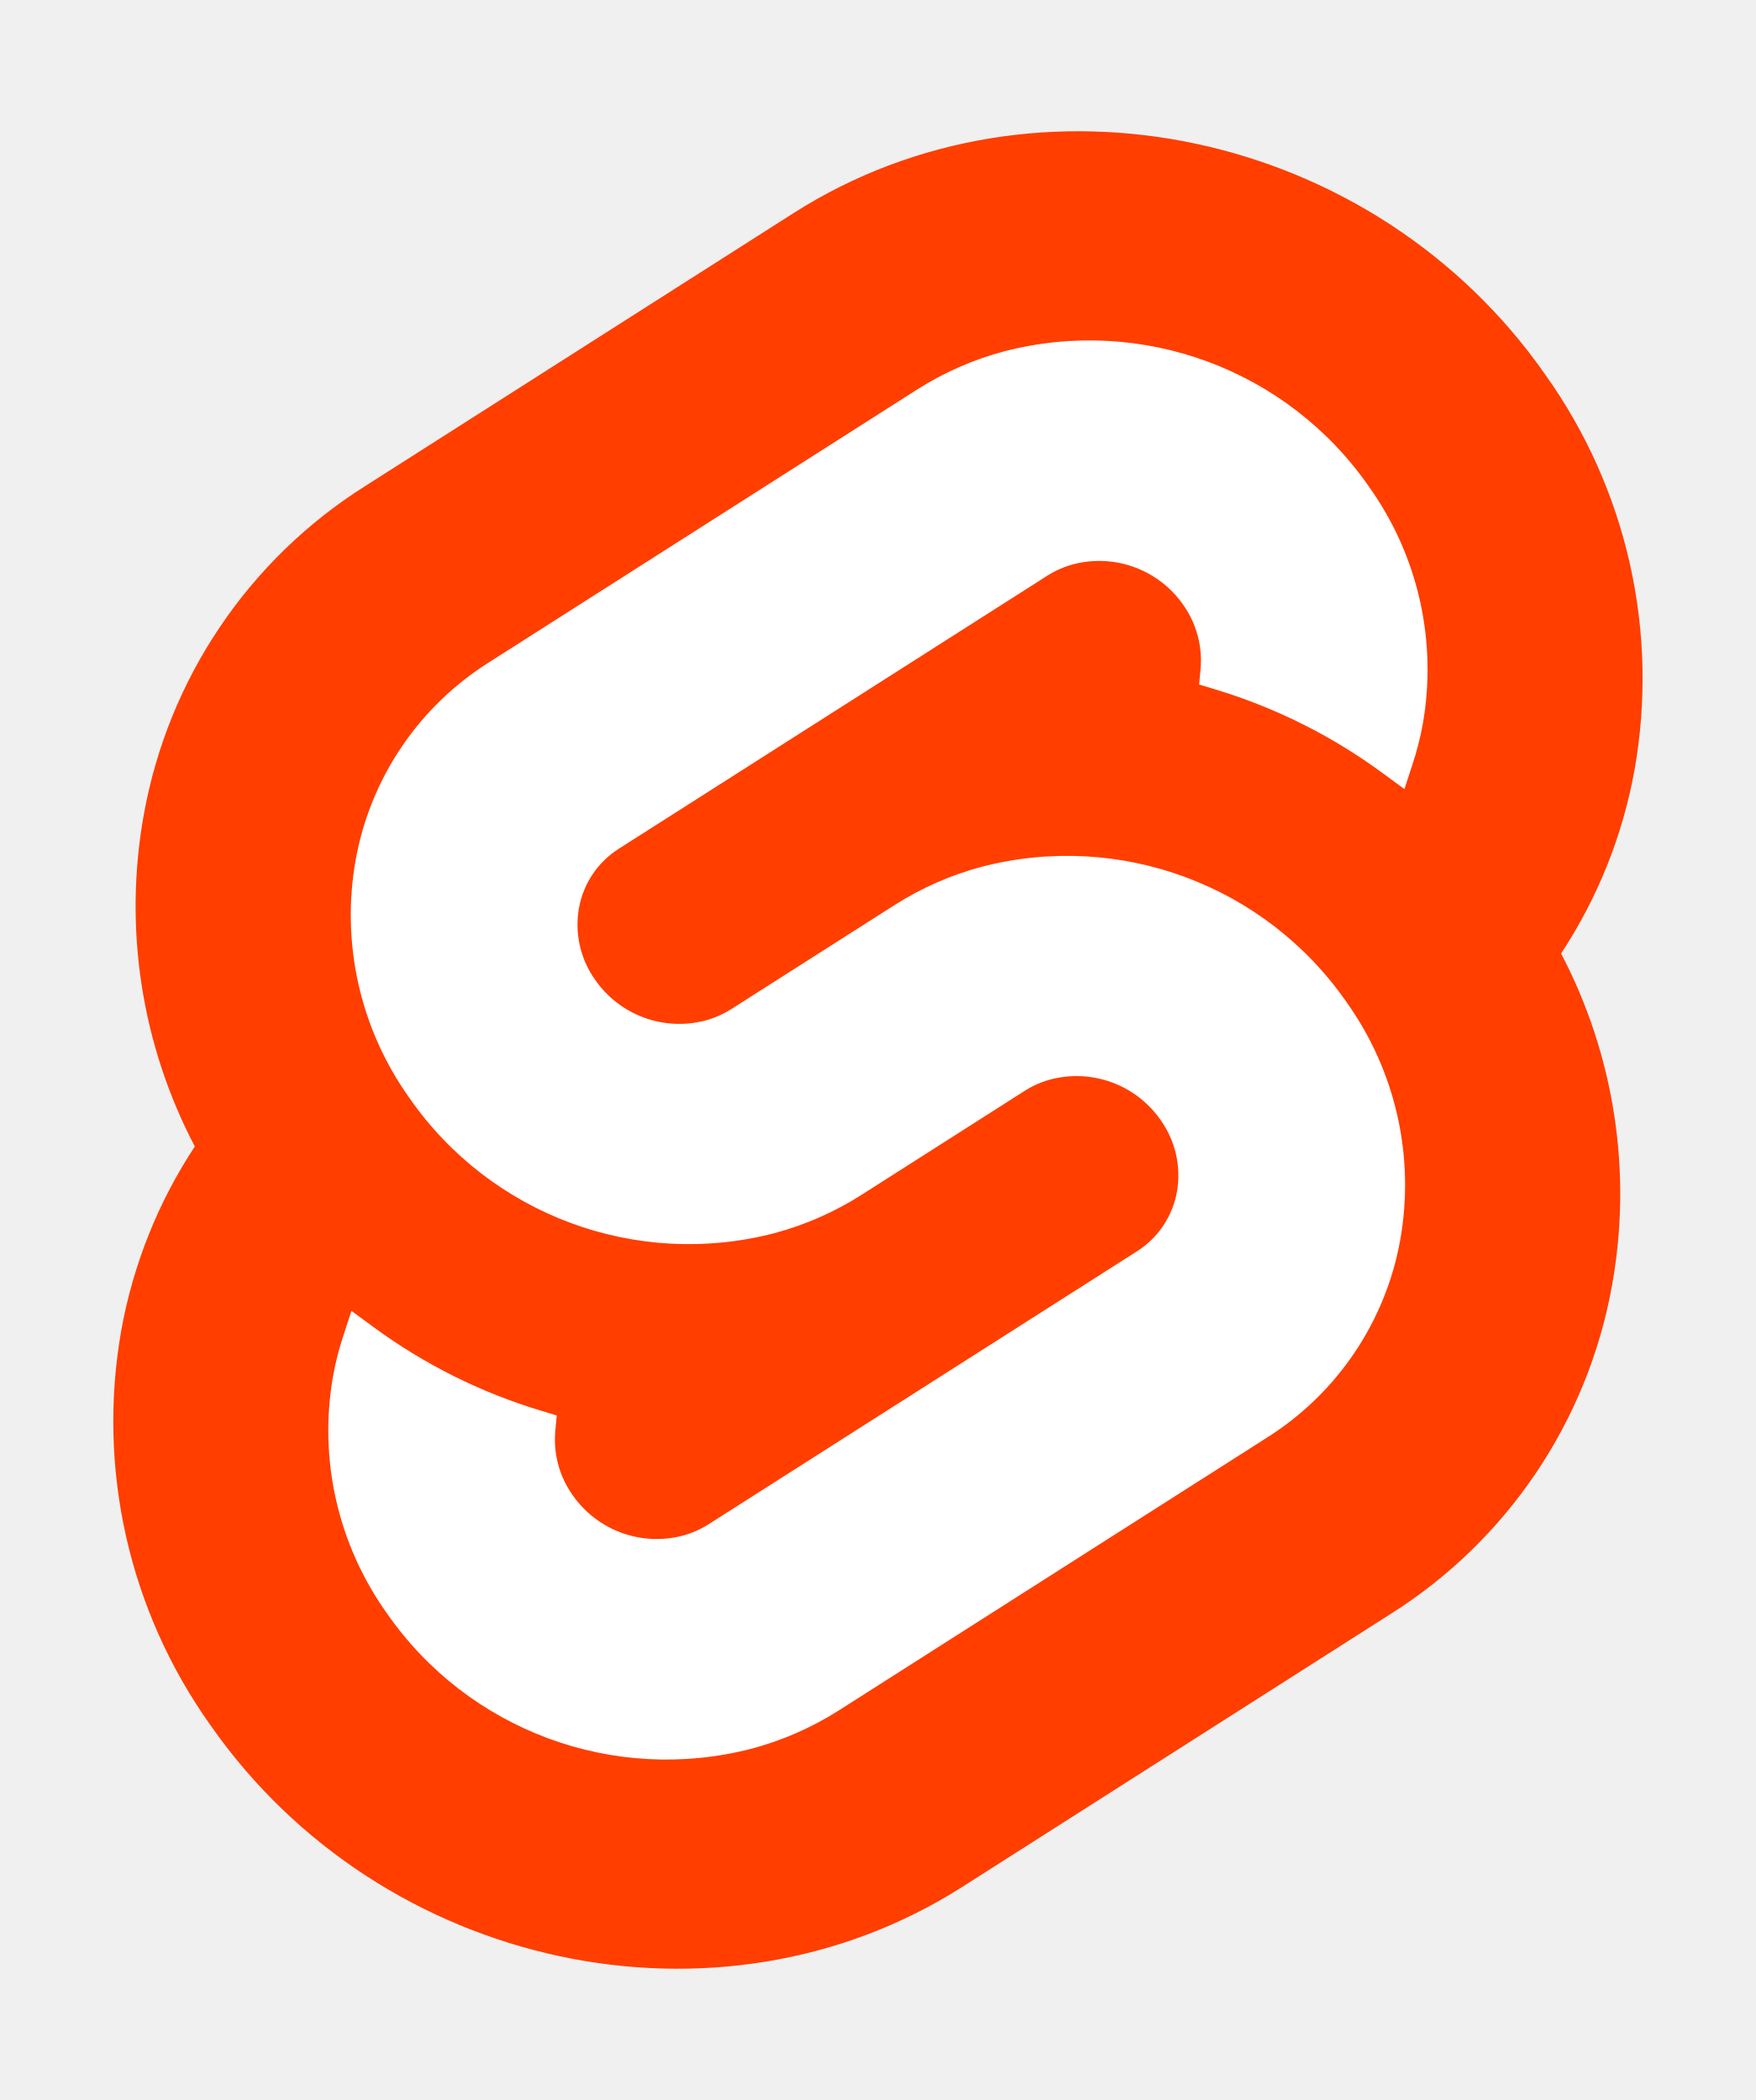
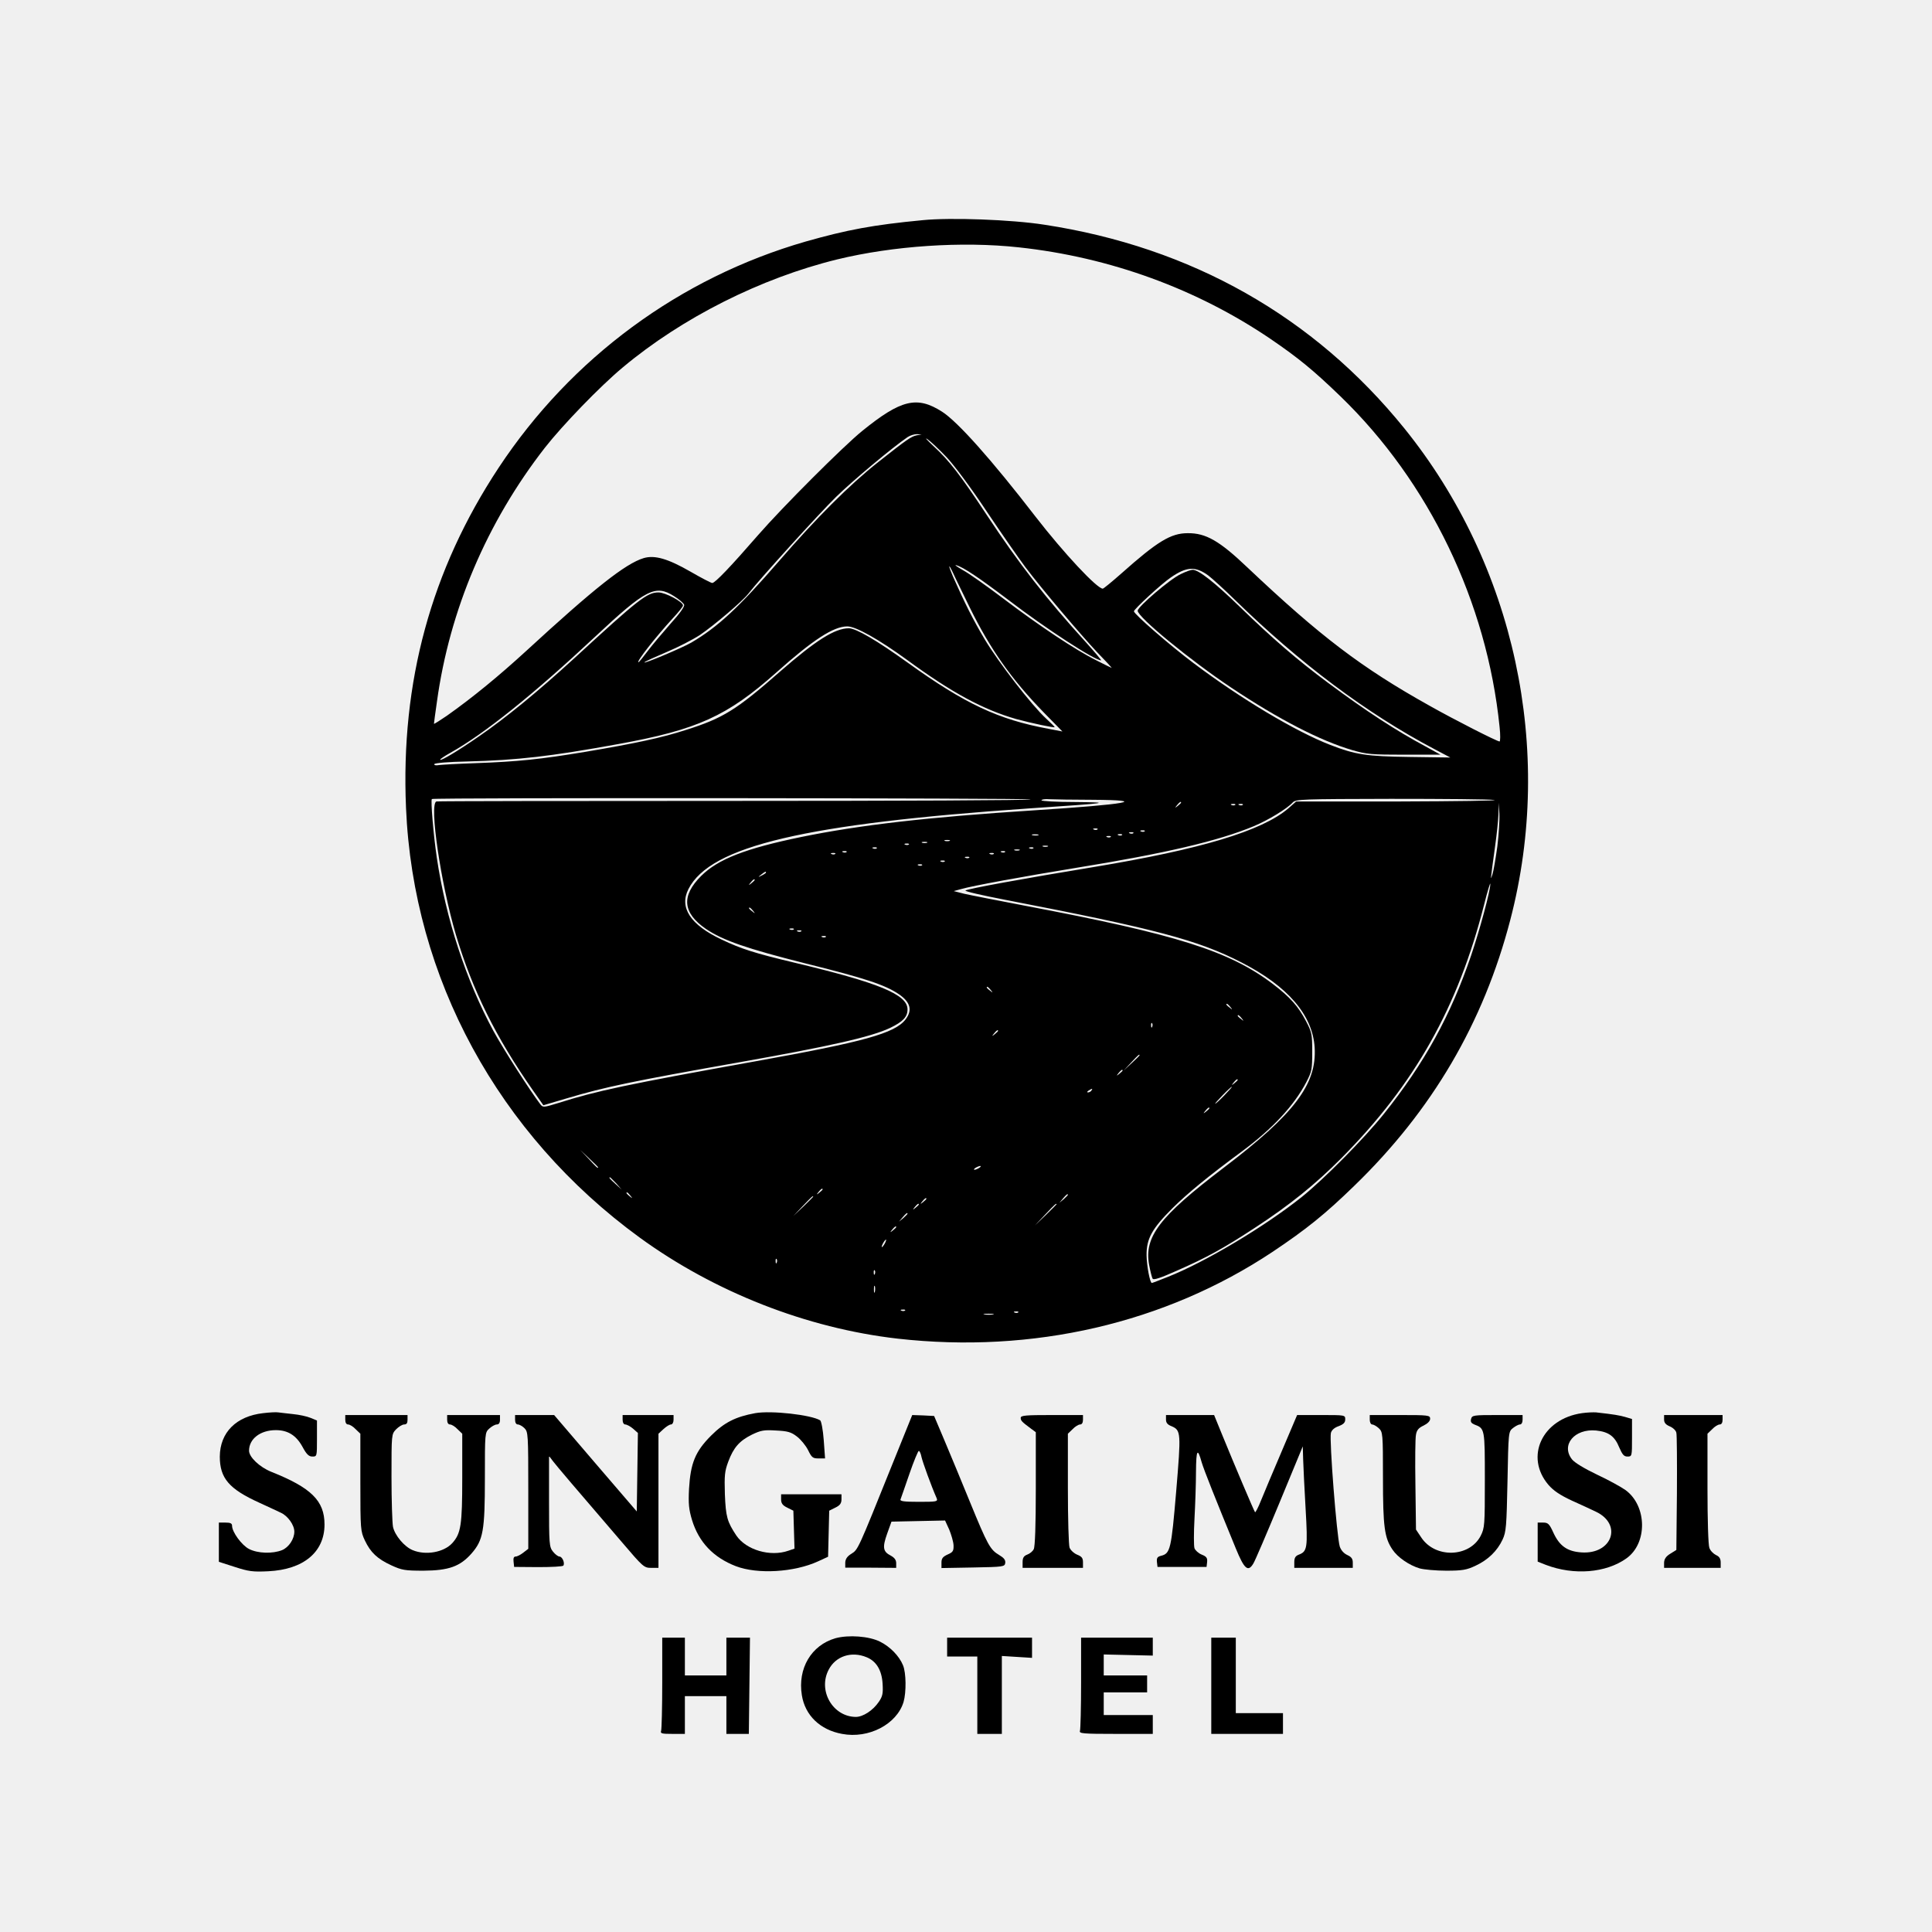
- <svg xmlns="http://www.w3.org/2000/svg" width="107" height="128" viewBox="0 0 107 128">
-   <path d="M94.157 22.819c-10.4-14.885-30.94-19.297-45.792-9.835L22.282 29.608A29.92 29.92 0 0 0 8.764 49.65a31.5 31.5 0 0 0 3.108 20.231 30 30 0 0 0-4.477 11.183 31.9 31.9 0 0 0 5.448 24.116c10.402 14.887 30.942 19.297 45.791 9.835l26.083-16.624A29.92 29.92 0 0 0 98.235 78.35a31.53 31.53 0 0 0-3.105-20.232 30 30 0 0 0 4.474-11.182 31.88 31.88 0 0 0-5.447-24.116" style="fill:#ff3e00" />
-   <path d="M45.817 106.582a20.72 20.72 0 0 1-22.237-8.243 19.17 19.17 0 0 1-3.277-14.503 18 18 0 0 1 .624-2.435l.49-1.498 1.337.981a33.6 33.6 0 0 0 10.203 5.098l.97.294-.09.968a5.85 5.85 0 0 0 1.052 3.878 6.24 6.24 0 0 0 6.695 2.485 5.8 5.8 0 0 0 1.603-.704L69.27 76.28a5.43 5.43 0 0 0 2.45-3.631 5.8 5.8 0 0 0-.987-4.371 6.24 6.24 0 0 0-6.698-2.487 5.7 5.7 0 0 0-1.6.704l-9.953 6.345a19 19 0 0 1-5.296 2.326 20.72 20.72 0 0 1-22.237-8.243 19.17 19.17 0 0 1-3.277-14.502 17.99 17.99 0 0 1 8.13-12.052l26.081-16.623a19 19 0 0 1 5.3-2.329 20.72 20.72 0 0 1 22.237 8.243 19.17 19.17 0 0 1 3.277 14.503 18 18 0 0 1-.624 2.435l-.49 1.498-1.337-.98a33.6 33.6 0 0 0-10.203-5.1l-.97-.294.09-.968a5.86 5.86 0 0 0-1.052-3.878 6.24 6.24 0 0 0-6.696-2.485 5.8 5.8 0 0 0-1.602.704L37.73 51.72a5.42 5.42 0 0 0-2.449 3.63 5.79 5.79 0 0 0 .986 4.372 6.24 6.24 0 0 0 6.698 2.486 5.8 5.8 0 0 0 1.602-.704l9.952-6.342a19 19 0 0 1 5.295-2.328 20.72 20.72 0 0 1 22.237 8.242 19.17 19.17 0 0 1 3.277 14.503 18 18 0 0 1-8.13 12.053l-26.081 16.622a19 19 0 0 1-5.3 2.328" style="fill:#fff" />
+ <svg xmlns="http://www.w3.org/2000/svg" version="1.0" width="1024pt" height="1024pt" viewBox="0 0 1024 1024" preserveAspectRatio="xMidYMid meet">
+   <g transform="translate(0,1024) scale(0.1,-0.1)" fill="#000000" stroke="none">
+     <path d="M4890 9073 c-263 -25 -400 -51 -619 -113 -667 -192 -1243 -616 -1628 -1199 -358 -542 -520 -1136 -491 -1803 38 -901 489 -1731 1238 -2277 397 -289 886 -481 1367 -536 717 -81 1418 81 1988 460 178 119 279 200 433 350 413 400 685 864 827 1410 235 900 23 1881 -562 2605 -479 592 -1128 960 -1908 1079 -173 27 -497 39 -645 24z m510 -144 c483 -52 945 -221 1335 -486 148 -101 227 -166 369 -303 470 -454 777 -1091 844 -1752 5 -43 4 -78 0 -78 -13 0 -241 116 -372 190 -360 201 -579 368 -964 732 -149 142 -221 183 -317 182 -89 0 -160 -43 -351 -213 -51 -45 -95 -81 -99 -81 -31 0 -208 190 -356 381 -233 302 -413 504 -496 557 -133 85 -218 64 -423 -102 -100 -81 -421 -402 -551 -551 -146 -168 -229 -255 -244 -255 -6 0 -58 27 -115 60 -120 69 -190 89 -248 72 -97 -29 -262 -160 -624 -493 -144 -132 -284 -247 -420 -343 -38 -26 -68 -45 -68 -42 0 3 7 56 16 118 67 485 264 949 572 1345 94 120 292 325 412 425 315 264 733 474 1137 573 296 72 662 97 963 64z m-540 -996 c-30 -6 -52 -21 -205 -142 -152 -120 -328 -296 -527 -526 -213 -246 -323 -348 -464 -431 -48 -28 -262 -118 -248 -104 5 5 58 29 117 54 60 25 139 66 176 90 74 50 226 179 257 219 56 73 376 426 465 513 89 87 297 261 379 317 13 9 36 16 50 16 l25 -2 -25 -4z m156 -115 c41 -43 131 -164 214 -289 79 -118 171 -250 204 -294 88 -117 292 -357 382 -453 44 -45 78 -82 76 -82 -1 0 -39 18 -83 41 -109 54 -301 182 -492 327 -87 66 -183 134 -215 151 -31 18 -46 29 -33 25 37 -10 120 -66 276 -184 197 -151 457 -320 491 -320 3 0 -32 42 -78 93 -215 236 -355 416 -527 676 -142 215 -200 290 -284 367 -34 32 -48 48 -31 36 16 -11 62 -54 100 -94z m124 -798 c110 -223 220 -379 392 -556 l99 -101 -73 14 c-266 49 -443 132 -746 350 -164 118 -275 183 -313 183 -74 0 -175 -64 -364 -229 -232 -204 -303 -248 -500 -310 -125 -41 -272 -72 -533 -116 -241 -40 -359 -52 -583 -60 -90 -3 -177 -8 -192 -10 -16 -3 -27 -1 -25 5 2 6 74 12 173 14 270 7 442 27 800 92 421 76 579 148 840 380 195 174 303 244 376 244 45 0 166 -68 316 -177 237 -174 404 -264 579 -314 81 -22 204 -48 204 -43 0 2 -21 23 -46 46 -76 70 -250 295 -324 418 -62 104 -107 194 -169 334 -27 63 -26 75 2 16 11 -25 51 -106 87 -180z m1264 170 c22 -17 86 -75 141 -129 343 -335 697 -601 1055 -790 l87 -46 -216 3 c-228 3 -287 12 -421 64 -185 72 -473 244 -725 434 -120 90 -315 259 -315 274 0 11 145 145 195 179 84 58 130 61 199 11z m-2831 -110 c26 -16 50 -37 53 -45 4 -9 -23 -47 -73 -102 -43 -49 -98 -114 -121 -145 -24 -32 -45 -58 -48 -58 -14 0 91 134 182 233 30 32 54 62 54 68 0 19 -93 69 -130 69 -60 0 -105 -35 -445 -348 -198 -181 -363 -316 -505 -414 -111 -77 -201 -131 -207 -125 -2 3 22 19 54 37 181 101 442 311 768 616 269 252 319 277 418 214z m1890 -1077 c3 -5 -702 -8 -1566 -8 -865 0 -1578 -1 -1584 -3 -39 -12 23 -434 103 -705 87 -293 212 -545 410 -828 l54 -77 129 38 c198 59 346 90 911 190 479 85 697 134 798 182 68 33 92 58 92 98 0 79 -151 141 -605 249 -205 49 -275 71 -380 121 -166 78 -226 170 -176 268 116 228 617 346 1816 428 418 28 435 31 233 33 -98 0 -178 5 -178 9 0 5 19 8 43 6 23 -1 125 -3 227 -3 308 -2 189 -24 -310 -56 -564 -36 -924 -78 -1232 -141 -297 -61 -443 -118 -532 -207 -106 -106 -98 -195 25 -280 90 -61 217 -105 531 -184 311 -77 420 -113 493 -163 61 -42 72 -85 34 -134 -57 -73 -220 -118 -794 -221 -684 -123 -844 -157 -1045 -221 -79 -24 -82 -25 -96 -7 -57 75 -194 289 -249 389 -145 268 -252 595 -300 919 -18 123 -33 303 -26 310 8 8 3170 5 3174 -2z m2457 -3 c25 -4 -201 -7 -502 -8 l-548 0 -42 -37 c-139 -119 -461 -216 -1028 -310 -377 -62 -673 -116 -683 -125 -5 -4 90 -26 210 -49 798 -154 1022 -213 1253 -332 246 -126 377 -279 388 -451 12 -195 -108 -353 -483 -638 -341 -260 -422 -365 -394 -516 6 -32 14 -64 18 -71 4 -9 41 3 126 41 158 69 251 120 420 231 179 117 316 227 455 367 388 391 618 800 756 1343 18 72 33 121 33 110 1 -33 -55 -241 -102 -380 -108 -317 -247 -570 -463 -840 -105 -131 -316 -344 -434 -439 -199 -159 -515 -347 -713 -425 -43 -17 -79 -31 -82 -31 -10 0 -27 90 -28 146 -1 88 28 141 137 250 81 80 189 169 368 301 163 121 276 242 342 368 29 56 31 67 31 160 0 94 -2 104 -33 163 -41 78 -83 126 -175 196 -230 175 -508 263 -1317 416 -146 28 -290 56 -320 63 l-55 14 40 11 c59 17 326 66 607 112 470 76 757 143 943 221 77 32 177 93 207 126 16 17 48 18 520 19 277 0 523 -2 548 -6z m-1660 -14 c0 -2 -8 -10 -17 -17 -16 -13 -17 -12 -4 4 13 16 21 21 21 13z m287 -12 c-3 -3 -12 -4 -19 -1 -8 3 -5 6 6 6 11 1 17 -2 13 -5z m40 0 c-3 -3 -12 -4 -19 -1 -8 3 -5 6 6 6 11 1 17 -2 13 -5z m1349 -222 c-9 -64 -20 -130 -26 -147 -11 -34 -12 -42 15 155 8 58 16 132 17 165 l2 60 3 -58 c2 -31 -3 -110 -11 -175z m-2119 92 c-3 -3 -12 -4 -19 -1 -8 3 -5 6 6 6 11 1 17 -2 13 -5z m250 -10 c-3 -3 -12 -4 -19 -1 -8 3 -5 6 6 6 11 1 17 -2 13 -5z m-60 -10 c-3 -3 -12 -4 -19 -1 -8 3 -5 6 6 6 11 1 17 -2 13 -5z m-504 -11 c-7 -2 -21 -2 -30 0 -10 3 -4 5 12 5 17 0 24 -2 18 -5z m444 1 c-3 -3 -12 -4 -19 -1 -8 3 -5 6 6 6 11 1 17 -2 13 -5z m-60 -10 c-3 -3 -12 -4 -19 -1 -8 3 -5 6 6 6 11 1 17 -2 13 -5z m-854 -21 c-7 -2 -19 -2 -25 0 -7 3 -2 5 12 5 14 0 19 -2 13 -5z m-120 -10 c-7 -2 -19 -2 -25 0 -7 3 -2 5 12 5 14 0 19 -2 13 -5z m-96 -9 c-3 -3 -12 -4 -19 -1 -8 3 -5 6 6 6 11 1 17 -2 13 -5z m736 -11 c-7 -2 -19 -2 -25 0 -7 3 -2 5 12 5 14 0 19 -2 13 -5z m-906 -9 c-3 -3 -12 -4 -19 -1 -8 3 -5 6 6 6 11 1 17 -2 13 -5z m830 0 c-3 -3 -12 -4 -19 -1 -8 3 -5 6 6 6 11 1 17 -2 13 -5z m-74 -11 c-7 -2 -19 -2 -25 0 -7 3 -2 5 12 5 14 0 19 -2 13 -5z m-916 -9 c-3 -3 -12 -4 -19 -1 -8 3 -5 6 6 6 11 1 17 -2 13 -5z m840 0 c-3 -3 -12 -4 -19 -1 -8 3 -5 6 6 6 11 1 17 -2 13 -5z m-900 -10 c-3 -3 -12 -4 -19 -1 -8 3 -5 6 6 6 11 1 17 -2 13 -5z m840 0 c-3 -3 -12 -4 -19 -1 -8 3 -5 6 6 6 11 1 17 -2 13 -5z m-130 -20 c-3 -3 -12 -4 -19 -1 -8 3 -5 6 6 6 11 1 17 -2 13 -5z m-130 -20 c-3 -3 -12 -4 -19 -1 -8 3 -5 6 6 6 11 1 17 -2 13 -5z m-120 -20 c-3 -3 -12 -4 -19 -1 -8 3 -5 6 6 6 11 1 17 -2 13 -5z m-827 -39 c0 -2 -10 -9 -22 -15 -22 -11 -22 -10 -4 4 21 17 26 19 26 11z m-60 -39 c0 -2 -8 -10 -17 -17 -16 -13 -17 -12 -4 4 13 16 21 21 21 13z m-9 -163 c13 -16 12 -17 -3 -4 -10 7 -18 15 -18 17 0 8 8 3 21 -13z m216 -99 c-3 -3 -12 -4 -19 -1 -8 3 -5 6 6 6 11 1 17 -2 13 -5z m40 -10 c-3 -3 -12 -4 -19 -1 -8 3 -5 6 6 6 11 1 17 -2 13 -5z m130 -30 c-3 -3 -12 -4 -19 -1 -8 3 -5 6 6 6 11 1 17 -2 13 -5z m874 -281 c13 -16 12 -17 -3 -4 -10 7 -18 15 -18 17 0 8 8 3 21 -13z m1270 -90 c13 -16 12 -17 -3 -4 -10 7 -18 15 -18 17 0 8 8 3 21 -13z m60 -60 c13 -16 12 -17 -3 -4 -10 7 -18 15 -18 17 0 8 8 3 21 -13z m-474 -45 c-3 -8 -6 -5 -6 6 -1 11 2 17 5 13 3 -3 4 -12 1 -19z m-817 -22 c0 -2 -8 -10 -17 -17 -16 -13 -17 -12 -4 4 13 16 21 21 21 13z m750 -129 c0 -2 -19 -21 -42 -42 l-43 -40 40 43 c36 39 45 47 45 39z m-90 -81 c0 -2 -8 -10 -17 -17 -16 -13 -17 -12 -4 4 13 16 21 21 21 13z m610 -50 c0 -2 -8 -10 -17 -17 -16 -13 -17 -12 -4 4 13 16 21 21 21 13z m-70 -81 c-24 -25 -46 -45 -49 -45 -3 0 15 20 39 45 24 25 46 45 49 45 3 0 -15 -20 -39 -45z m-705 25 c-3 -5 -12 -10 -18 -10 -7 0 -6 4 3 10 19 12 23 12 15 0z m625 -94 c0 -2 -8 -10 -17 -17 -16 -13 -17 -12 -4 4 13 16 21 21 21 13z m-3240 -313 c0 -8 -9 0 -50 45 l-45 47 48 -45 c26 -24 47 -45 47 -47z m2020 -3 c-8 -5 -19 -10 -25 -10 -5 0 -3 5 5 10 8 5 20 10 25 10 6 0 3 -5 -5 -10z m-1924 -82 l29 -33 -32 29 c-31 28 -38 36 -30 36 2 0 16 -15 33 -32z m1094 -32 c0 -2 -8 -10 -17 -17 -16 -13 -17 -12 -4 4 13 16 21 21 21 13z m-1019 -33 c13 -16 12 -17 -3 -4 -17 13 -22 21 -14 21 2 0 10 -8 17 -17z m2319 4 c0 -2 -10 -12 -22 -23 l-23 -19 19 23 c18 21 26 27 26 19z m-1350 -10 c0 -1 -24 -25 -52 -52 l-53 -50 50 53 c46 48 55 57 55 49z m600 -11 c0 -2 -8 -10 -17 -17 -16 -13 -17 -12 -4 4 13 16 21 21 21 13z m-40 -30 c0 -2 -8 -10 -17 -17 -16 -13 -17 -12 -4 4 13 16 21 21 21 13z m730 1 c0 -1 -26 -27 -57 -57 l-58 -55 55 58 c50 53 60 62 60 54z m-790 -50 c0 -2 -10 -12 -22 -23 l-23 -19 19 23 c18 21 26 27 26 19z m-60 -71 c0 -2 -8 -10 -17 -17 -16 -13 -17 -12 -4 4 13 16 21 21 21 13z m-60 -86 c-6 -11 -13 -20 -16 -20 -2 0 0 9 6 20 6 11 13 20 16 20 2 0 0 -9 -6 -20z m-573 -102 c-3 -8 -6 -5 -6 6 -1 11 2 17 5 13 3 -3 4 -12 1 -19z m520 -60 c-3 -8 -6 -5 -6 6 -1 11 2 17 5 13 3 -3 4 -12 1 -19z m0 -95 c-3 -10 -5 -4 -5 12 0 17 2 24 5 18 2 -7 2 -21 0 -30z m160 -99 c-3 -3 -12 -4 -19 -1 -8 3 -5 6 6 6 11 1 17 -2 13 -5z m600 -10 c-3 -3 -12 -4 -19 -1 -8 3 -5 6 6 6 11 1 17 -2 13 -5z m-134 -11 c-13 -2 -33 -2 -45 0 -13 2 -3 4 22 4 25 0 35 -2 23 -4z" />
+     <path d="M6258 7197 c-55 -25 -228 -173 -228 -194 0 -34 279 -263 495 -407 253 -169 473 -282 643 -332 76 -22 102 -24 276 -24 l191 0 -80 44 c-157 84 -316 188 -515 336 -164 122 -294 234 -466 401 -136 132 -221 199 -253 199 -9 0 -37 -10 -63 -23z" />
+     <path d="M1395 2750 c-143 -16 -229 -102 -230 -230 0 -115 49 -172 210 -245 44 -20 95 -44 114 -53 37 -17 71 -65 71 -100 0 -39 -29 -83 -65 -98 -50 -20 -128 -18 -175 6 -39 20 -90 90 -90 123 0 13 -9 17 -35 17 l-35 0 0 -104 0 -104 84 -27 c74 -24 96 -27 178 -23 186 9 298 101 298 248 0 126 -71 195 -282 279 -62 25 -118 78 -118 112 0 63 60 109 142 109 64 0 108 -28 141 -88 22 -41 34 -52 53 -52 24 0 24 1 24 96 l0 95 -34 14 c-19 8 -61 17 -93 20 -32 4 -67 7 -78 9 -11 2 -47 0 -80 -4z" />
+     <path d="M4003 2750 c-104 -19 -164 -49 -234 -119 -84 -84 -109 -146 -117 -282 -4 -80 -1 -109 16 -166 36 -117 113 -198 232 -244 115 -44 309 -33 437 26 l52 24 3 122 3 122 32 16 c25 12 33 23 33 44 l0 27 -160 0 -160 0 0 -27 c0 -21 8 -32 33 -44 l32 -16 3 -100 3 -101 -32 -11 c-97 -34 -224 4 -276 80 -49 74 -56 99 -61 219 -3 101 -1 122 18 173 28 75 59 110 125 143 48 23 64 26 128 22 62 -3 80 -8 111 -32 20 -15 47 -48 59 -72 19 -39 25 -44 55 -44 l35 0 -7 97 c-4 55 -13 101 -19 105 -48 29 -258 53 -344 38z" />
+     <path d="M8385 2750 c-211 -30 -305 -231 -178 -380 27 -31 61 -54 123 -83 47 -21 105 -48 128 -59 144 -68 86 -228 -77 -216 -75 5 -116 35 -148 105 -21 46 -28 53 -54 53 l-29 0 0 -104 0 -103 43 -17 c149 -57 319 -43 427 34 113 80 110 278 -4 362 -22 16 -91 54 -151 82 -67 32 -120 64 -133 81 -60 76 13 164 128 153 66 -7 98 -30 122 -89 17 -39 25 -49 44 -49 24 0 24 2 24 100 l0 99 -37 11 c-34 9 -55 13 -153 24 -14 1 -47 0 -75 -4z" />
+     <path d="M1830 2715 c0 -16 6 -25 15 -25 9 0 27 -11 40 -25 l25 -24 0 -258 c0 -250 1 -259 24 -308 30 -63 65 -97 141 -132 55 -25 70 -28 170 -28 133 1 193 22 254 91 62 71 71 120 71 400 0 238 0 241 23 262 13 12 31 22 40 22 11 0 17 8 17 25 l0 25 -140 0 -140 0 0 -25 c0 -16 6 -25 15 -25 9 0 27 -11 40 -25 l25 -24 0 -234 c0 -251 -7 -295 -53 -346 -45 -49 -141 -66 -210 -37 -44 18 -94 78 -104 123 -4 21 -8 140 -8 265 0 226 0 226 24 252 14 14 33 26 43 26 13 0 18 7 18 25 l0 25 -165 0 -165 0 0 -25z" />
+     <path d="M2730 2715 c0 -16 6 -25 15 -25 8 0 24 -9 35 -20 19 -19 20 -33 20 -329 l0 -310 -26 -20 c-15 -12 -33 -21 -41 -21 -10 0 -13 -9 -11 -27 l3 -28 128 -1 c70 0 130 3 133 8 9 14 -6 48 -21 48 -7 0 -23 12 -34 26 -20 25 -21 39 -21 267 l0 240 22 -29 c21 -27 102 -123 367 -431 109 -128 115 -133 152 -133 l39 0 0 355 0 356 26 24 c15 14 33 25 40 25 8 0 14 11 14 25 l0 25 -135 0 -135 0 0 -25 c0 -15 6 -25 14 -25 8 0 27 -10 41 -22 l26 -23 -3 -208 -3 -208 -219 255 -219 256 -104 0 -103 0 0 -25z" />
+     <path d="M4730 2480 c-183 -455 -182 -453 -217 -475 -23 -14 -32 -28 -33 -47 l0 -27 135 0 135 -1 0 25 c0 17 -9 29 -29 40 -41 21 -45 43 -19 116 l23 64 142 3 142 3 22 -48 c11 -27 22 -64 23 -83 1 -30 -3 -37 -31 -49 -26 -12 -33 -21 -33 -43 l0 -29 168 3 c161 3 167 4 170 24 2 16 -7 27 -32 42 -48 28 -62 54 -155 281 -44 108 -105 255 -135 326 l-55 130 -58 3 -58 2 -105 -260z m154 38 c6 -27 51 -152 81 -220 6 -17 -2 -18 -95 -18 -78 0 -101 3 -97 13 2 6 24 67 47 135 23 67 46 122 50 122 4 0 11 -15 14 -32z" />
+     <path d="M5410 2725 c0 -15 6 -21 53 -56 l27 -20 0 -300 c0 -193 -4 -307 -11 -320 -5 -11 -21 -24 -35 -29 -18 -7 -24 -17 -24 -40 l0 -30 160 0 160 0 0 29 c0 23 -6 31 -31 41 -17 7 -35 24 -40 37 -5 13 -9 155 -9 314 l0 290 25 24 c13 14 31 25 40 25 9 0 15 9 15 25 l0 25 -165 0 c-138 0 -165 -2 -165 -15z" />
+     <path d="M6180 2716 c0 -17 8 -27 29 -35 51 -22 51 -34 25 -346 -26 -306 -31 -329 -80 -341 -20 -5 -24 -12 -22 -33 l3 -26 130 0 130 0 3 26 c2 21 -3 29 -28 39 -18 7 -35 23 -39 34 -4 12 -4 82 0 156 4 74 8 187 8 250 1 117 8 129 30 50 12 -41 71 -189 181 -457 45 -110 65 -127 93 -80 8 12 70 157 138 321 l124 300 2 -70 c1 -38 7 -155 13 -261 12 -207 9 -226 -36 -243 -18 -7 -24 -17 -24 -40 l0 -30 155 0 155 0 0 28 c0 20 -7 30 -29 40 -19 9 -33 25 -40 45 -16 55 -56 564 -47 602 4 15 18 28 41 36 26 10 35 19 35 36 0 23 -1 23 -127 23 l-128 0 -82 -193 c-45 -105 -94 -222 -109 -259 -15 -38 -30 -66 -32 -63 -5 5 -108 248 -175 412 l-42 103 -127 0 -128 0 0 -24z" />
+     <path d="M7260 2715 c0 -14 6 -25 13 -25 7 0 23 -9 35 -20 21 -20 22 -27 22 -263 0 -261 8 -318 51 -381 27 -40 87 -82 144 -99 22 -6 85 -12 140 -12 86 0 108 4 155 26 67 31 116 79 144 139 19 41 21 69 26 308 5 262 5 264 29 283 13 10 29 19 37 19 8 0 14 10 14 25 l0 25 -134 0 c-126 0 -134 -1 -139 -21 -4 -15 1 -22 17 -29 56 -21 56 -21 56 -294 0 -241 -1 -254 -22 -296 -59 -115 -241 -121 -315 -9 l-28 42 -3 236 c-2 130 -1 250 3 267 4 24 14 36 40 48 22 11 35 24 35 36 0 19 -8 20 -160 20 l-160 0 0 -25z" />
+     <path d="M8820 2716 c0 -17 9 -27 30 -36 17 -7 33 -22 35 -34 3 -11 4 -156 3 -321 l-3 -300 -32 -20 c-23 -14 -32 -28 -33 -47 l0 -28 150 0 150 0 0 28 c0 21 -7 32 -25 40 -14 7 -30 23 -35 38 -6 14 -10 150 -10 315 l0 290 25 24 c13 14 31 25 40 25 9 0 15 9 15 25 l0 25 -155 0 -155 0 0 -24z" />
+     <path d="M4428 1557 c-128 -37 -201 -160 -178 -302 17 -107 97 -184 213 -205 141 -27 290 51 326 169 15 52 14 155 -3 195 -20 49 -69 99 -122 125 -58 29 -166 37 -236 18z m166 -101 c51 -21 80 -69 84 -141 3 -50 0 -66 -20 -95 -31 -46 -84 -80 -122 -80 -122 1 -202 139 -144 250 37 72 121 100 202 66z" />
+     <path d="M3510 1321 c0 -132 -3 -246 -6 -255 -5 -14 4 -16 60 -16 l66 0 0 100 0 100 110 0 110 0 0 -100 0 -100 60 0 59 0 3 255 3 255 -62 0 -63 0 0 -100 0 -100 -110 0 -110 0 0 100 0 100 -60 0 -60 0 0 -239z" />
+     <path d="M5020 1510 l0 -50 80 0 80 0 0 -205 0 -205 65 0 65 0 0 206 0 207 80 -5 80 -5 0 54 0 53 -225 0 -225 0 0 -50z" />
+     <path d="M5730 1321 c0 -132 -3 -246 -6 -255 -5 -14 15 -16 190 -16 l196 0 0 50 0 50 -130 0 -130 0 0 60 0 60 115 0 115 0 0 45 0 45 -115 0 -115 0 0 56 0 55 130 -3 130 -3 0 48 0 47 -190 0 -190 0 0 -239z" />
+     <path d="M6420 1305 l0 -255 190 0 190 0 0 55 0 55 -125 0 -125 0 0 200 0 200 -65 0 -65 0 0 -255z" />
+   </g>
</svg>
